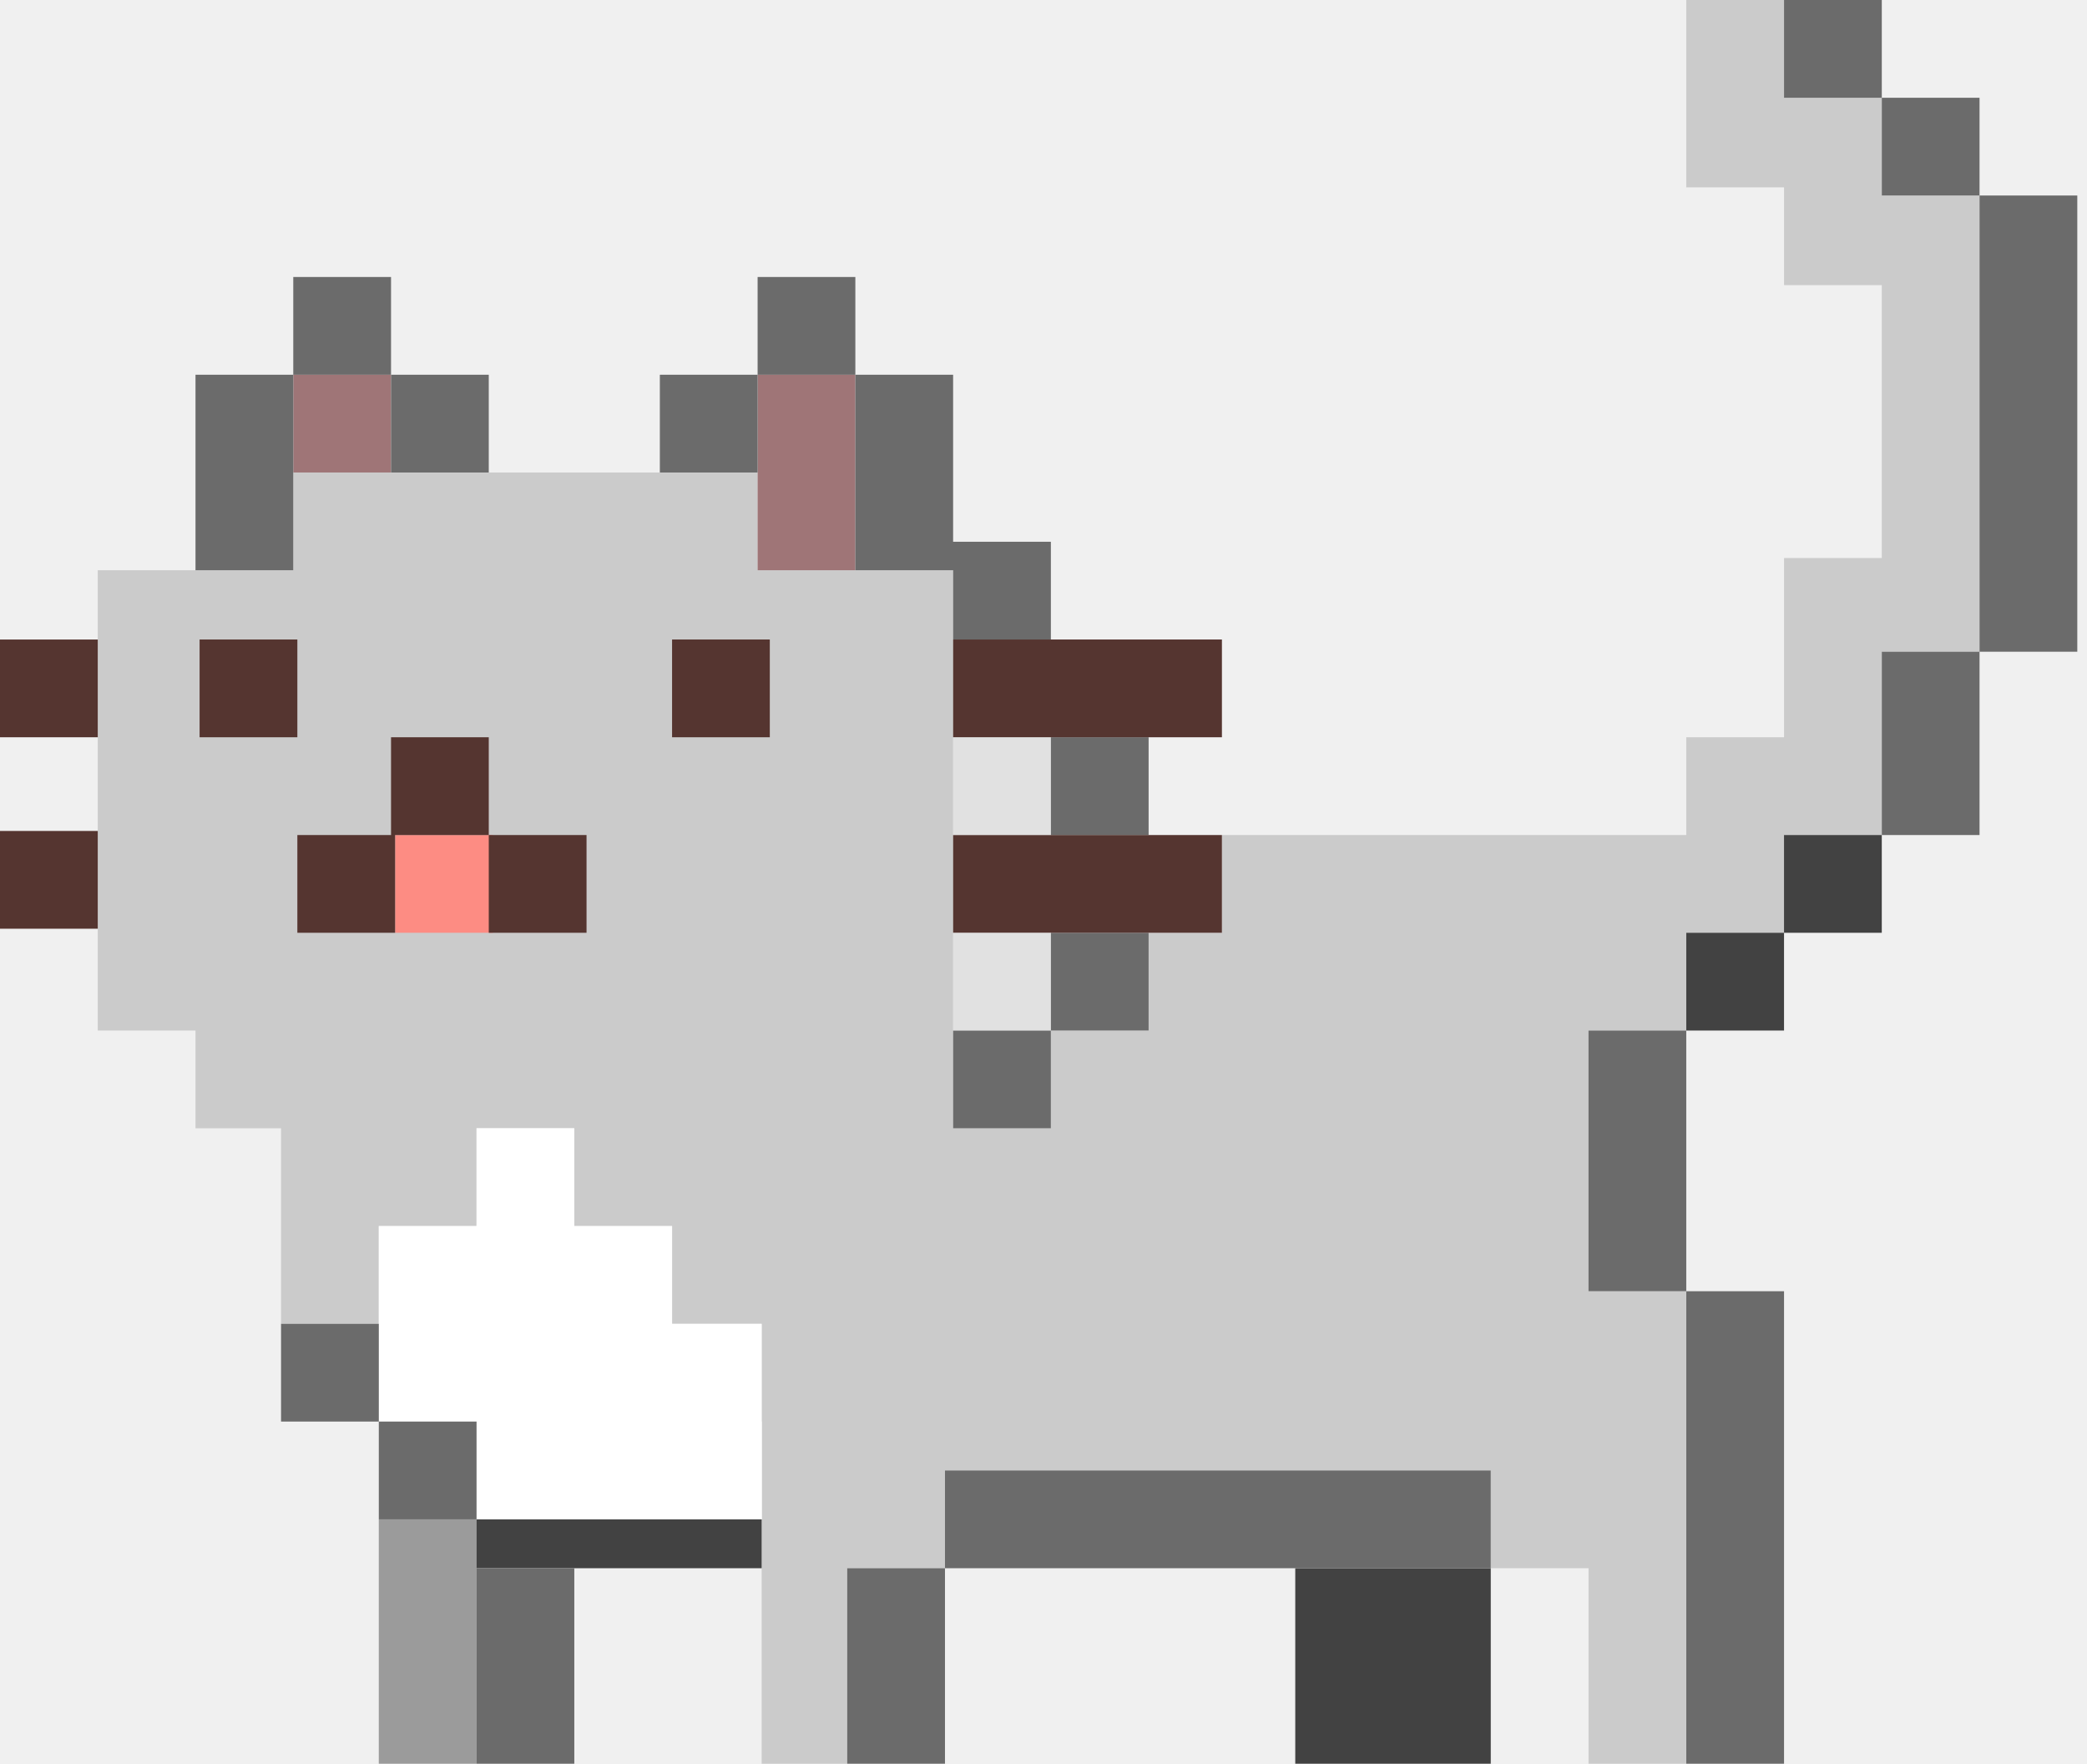
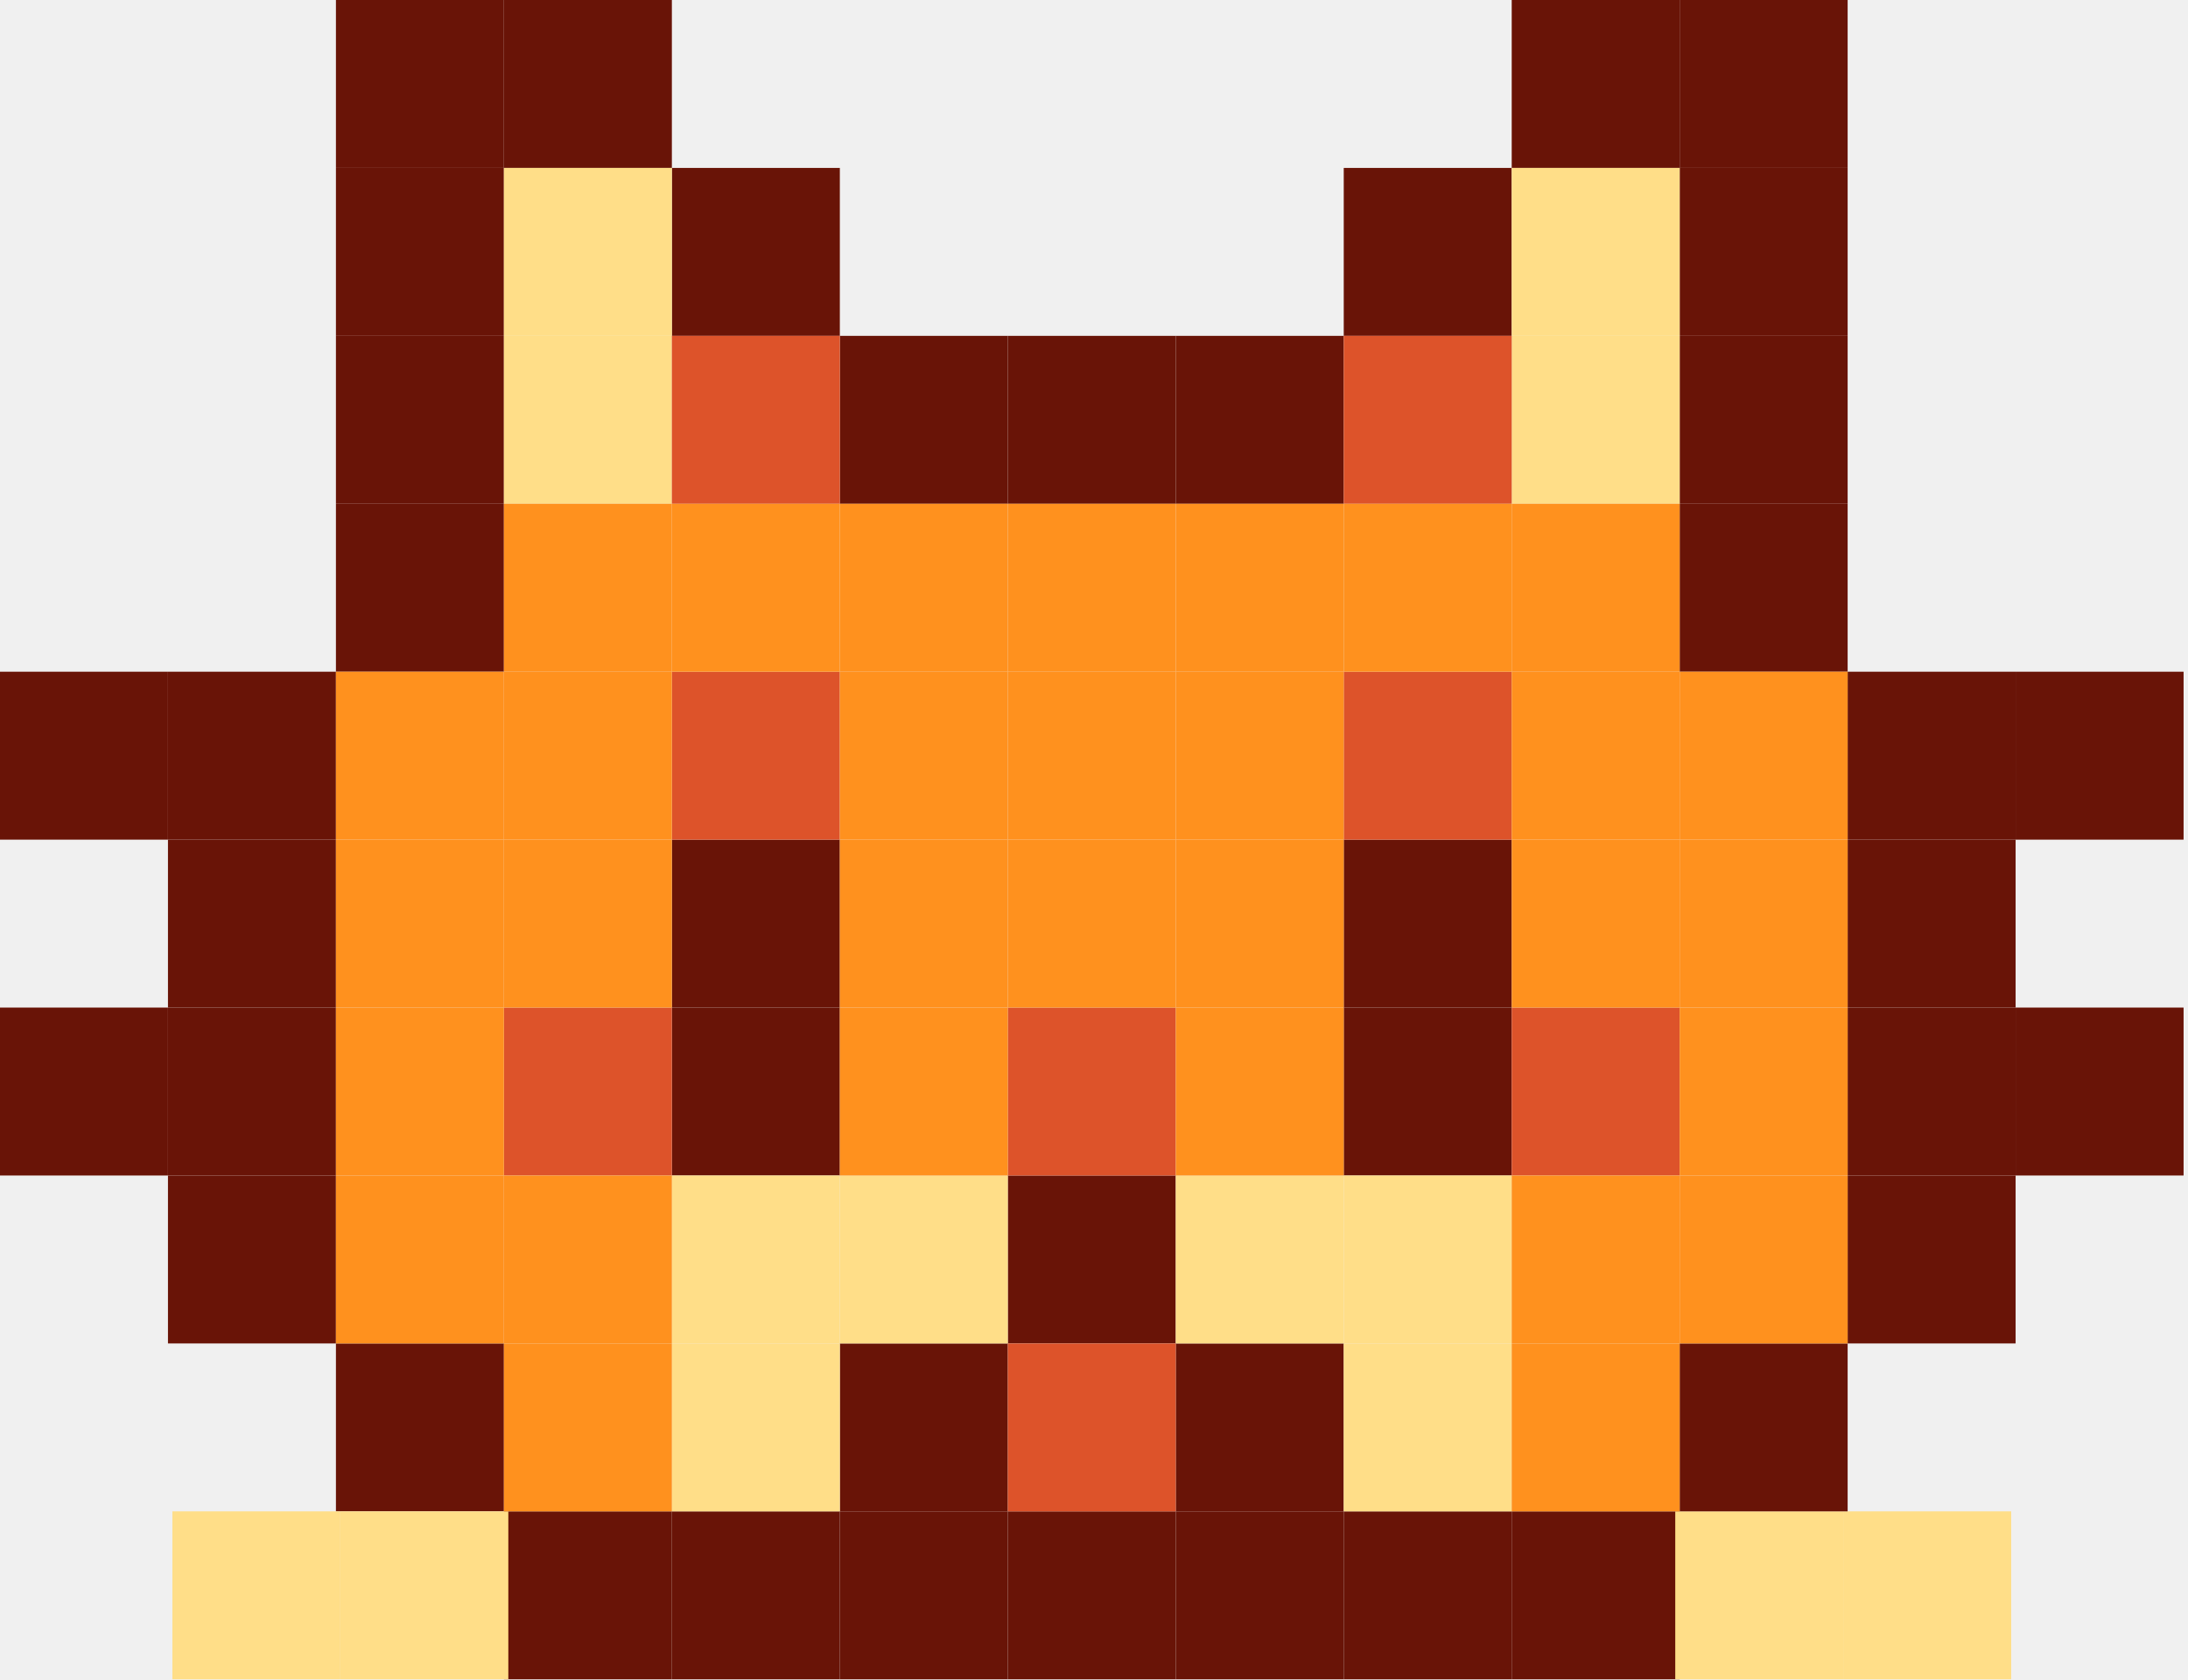
- <svg xmlns="http://www.w3.org/2000/svg" width="71" height="60" viewBox="0 0 71 60" fill="none">
-   <path fill-rule="evenodd" clip-rule="evenodd" d="M57.367 0H60.693V3.326H64.019L64.019 6.651H67.344V22.171H64.019L64.019 28.407H60.693V31.732H57.367V35.058H54.042V38.383V41.709V43.926H57.367V60H54.042V53.349H50.716V50.023H32.148V53.349L28.822 53.349V60H25.912V53.349V50.023V45.035L22.864 45.035V41.709H19.538V38.383H16.212V41.709H12.887V45.035H9.561V41.709V38.383H6.651V35.058H3.326V19.399L9.977 19.399V16.074H25.774V19.399L32.425 19.399L32.425 35.058V38.383H35.751V35.058H39.076V31.732H41.57V28.407H57.367V25.081H60.693V18.984H64.019V9.7H60.693V6.374H57.367V0Z" fill="#CBCBCB" />
-   <path fill-rule="evenodd" clip-rule="evenodd" d="M13.303 12.748H9.977V16.074H13.303V12.748ZM25.774 12.748H29.099V19.399H25.774V12.748Z" fill="#9F7577" />
-   <rect x="13.441" y="28.406" width="3.326" height="3.326" fill="#FD8C83" />
-   <rect width="3.326" height="8.314" transform="matrix(-1 0 0 1 16.2125 51.686)" fill="#9B9B9B" />
-   <rect width="3.326" height="3.326" transform="matrix(-1 0 0 1 60.6929 31.7319)" fill="#424242" />
-   <path fill-rule="evenodd" clip-rule="evenodd" d="M25.912 51.686H16.212V53.349H25.912V51.686ZM47.39 53.349H44.065V56.675V60H47.39H50.716V56.675V53.349H47.39Z" fill="#424242" />
-   <rect width="3.326" height="3.326" transform="matrix(-1 0 0 1 64.0185 28.4062)" fill="#424242" />
-   <rect width="9.561" height="3.326" transform="matrix(-1 0 0 1 25.9122 48.3604)" fill="white" />
-   <path fill-rule="evenodd" clip-rule="evenodd" d="M16.212 38.383H19.538V41.709H22.864V45.035H25.912V48.36V51.686H16.212V48.36H12.887V45.035V41.709H16.212V38.383Z" fill="white" />
-   <path fill-rule="evenodd" clip-rule="evenodd" d="M64.019 0H60.693V3.326H64.019V6.651H67.344V22.171L64.019 22.171V28.407H67.344V22.171H70.67V6.651H67.344V3.326H64.019V0ZM57.367 35.058H54.041V43.926H57.367V60H60.693V43.926L57.367 43.926V35.058ZM13.303 9.423H9.977V12.748H6.651V16.074V19.399H9.977V16.074V12.748H13.303V16.074H16.628V12.748H13.303V9.423ZM25.774 9.423H29.099V12.748H25.774V9.423ZM25.774 12.748V16.074H22.448V12.748H25.774ZM32.425 18.43L32.425 16.074V12.748H29.099V16.074V19.399H32.425L32.425 21.755H35.751V18.43H32.425ZM39.076 25.081H35.751V28.407H39.076V25.081ZM35.751 31.732H39.076V35.058H35.751V31.732ZM35.751 35.058V38.383H32.425V35.058H35.751ZM32.148 53.349H28.822V60H32.148V53.349ZM32.148 53.349L32.148 50.023H50.716V53.349L32.148 53.349ZM16.212 53.349H19.538V60H16.212V53.349ZM12.887 45.035H9.561V48.36H12.887L12.887 51.686H16.212V48.36H12.887V45.035Z" fill="#6B6B6B" />
-   <path fill-rule="evenodd" clip-rule="evenodd" d="M10.116 21.755H6.79V25.081H10.116V21.755ZM0 21.756H3.326V25.081H0V21.756ZM0 28.268H3.326V31.594H0V28.268ZM13.303 25.081H16.628V28.407H13.441V31.732H10.116V28.407H13.303V25.081ZM16.628 28.407H19.954V31.732H16.628V28.407ZM26.189 21.755H22.864V25.081H26.189V21.755ZM41.57 21.755H32.425V25.081H41.57V21.755ZM32.425 28.407H41.57V31.732H32.425V28.407Z" fill="#553530" />
-   <rect opacity="0.4" width="3.326" height="3.326" transform="matrix(-1 0 0 1 35.7506 25.0811)" fill="#CBCBCB" />
-   <rect opacity="0.4" width="3.326" height="3.326" transform="matrix(-1 0 0 1 35.7506 31.7319)" fill="#CBCBCB" />
+ <svg xmlns="http://www.w3.org/2000/svg" width="99" height="76" viewBox="0 0 99 76" fill="none">
+   <path d="M15.2 0H22.8V7.6H15.2V0Z" fill="#691407" />
+   <path d="M7.6 30.4H15.2V38H7.6V30.4Z" fill="#691407" />
+   <path d="M30.4 38H38V45.6H30.4V38Z" fill="#691407" />
+   <path d="M68.4 38H60.8V45.6H68.4V38Z" fill="#691407" />
+   <path d="M91.2 30.4H83.6V38H91.2V30.4Z" fill="#691407" />
+   <path d="M83.6 0H76V7.6H83.6V0Z" fill="#691407" />
+   <path d="M15.2 7.6H22.8V15.2H15.2V7.6Z" fill="#691407" />
+   <path d="M7.6 38H15.2V45.6H7.6V38Z" fill="#691407" />
+   <path d="M30.4 45.6H38V53.2H30.4V45.6Z" fill="#691407" />
+   <path d="M68.4 45.6H60.8V53.2H68.4V45.6Z" fill="#691407" />
+   <path d="M53.2 53.2H45.6V60.8H53.2V53.2Z" fill="#691407" />
+   <path d="M45.6 60.8H38V68.4H45.6V60.8Z" fill="#691407" />
+   <path d="M60.8 60.8H53.2V68.4H60.8V60.8Z" fill="#691407" />
+   <path d="M91.2 38H83.6V45.6H91.2V38Z" fill="#691407" />
+   <path d="M83.6 7.6H76V15.2H83.6V7.6Z" fill="#691407" />
+   <path d="M15.2 15.2H22.8V22.8H15.2V15.2Z" fill="#691407" />
+   <path d="M7.6 45.6H15.2V53.2H7.6V45.6Z" fill="#691407" />
+   <path d="M91.2 45.6H83.6V53.2H91.2V45.6Z" fill="#691407" />
+   <path d="M83.6 15.2H76V22.8H83.6V15.2Z" fill="#691407" />
+   <path d="M15.2 22.8H22.8V30.4H15.2V22.8Z" fill="#691407" />
+   <path d="M7.6 53.2H15.2V60.8H7.6V53.2Z" fill="#691407" />
+   <path d="M91.2 53.2H83.6V60.8H91.2V53.2Z" fill="#691407" />
+   <path d="M83.6 22.8H76V30.4H83.6V22.8Z" fill="#691407" />
+   <path d="M22.8 0H30.4V7.6H22.8V0Z" fill="#691407" />
+   <path d="M0 30.4H7.6V38H0V30.4Z" fill="#691407" />
+   <path d="M98.8 30.4H91.2V38H98.8V30.4Z" fill="#691407" />
+   <path d="M0 45.6H7.6V53.2H0V45.6Z" fill="#691407" />
+   <path d="M98.8 45.6H91.2V53.2H98.8V45.6Z" fill="#691407" />
+   <path d="M15.2 60.8H22.8V68.4H15.2V60.8Z" fill="#691407" />
+   <path d="M22.8 68.4H30.4V76H22.8V68.4Z" fill="#691407" />
+   <path d="M30.4 68.4H38V76H30.4V68.4Z" fill="#691407" />
+   <path d="M7.8 68.4H15.4V76H7.8V68.4Z" fill="#FFDE88" />
+   <path d="M15.4 68.4H23V76H15.4V68.4Z" fill="#FFDE88" />
+   <path d="M38 68.4H45.6V76H38V68.4Z" fill="#691407" />
+   <path d="M45.6 68.4H53.2V76H45.6V68.4Z" fill="#691407" />
+   <path d="M53.2 68.4H60.8V76H53.2V68.4Z" fill="#691407" />
+   <path d="M60.8 68.4H68.4V76H60.8V68.4Z" fill="#691407" />
+   <path d="M68.4 68.4H76V76H68.4V68.4Z" fill="#691407" />
+   <path d="M75.8 68.4H83.4V76H75.8V68.4Z" fill="#FFDE88" />
+   <path d="M83.4 68.4H91V76H83.4V68.4Z" fill="#FFDE88" />
+   <path d="M83.6 60.8H76V68.4H83.6V60.8Z" fill="#691407" />
+   <path d="M76 0H68.4V7.6H76V0Z" fill="#691407" />
+   <path d="M30.4 7.6H38V15.2H30.4V7.6Z" fill="#691407" />
+   <path d="M68.4 7.6H60.8V15.2H68.4V7.6Z" fill="#691407" />
+   <path d="M38 15.2H45.6V22.8H38V15.2Z" fill="#691407" />
+   <path d="M45.6 15.2H53.2V22.8H45.6V15.2Z" fill="#691407" />
+   <path d="M53.2 15.2H60.8V22.8H53.2V15.2Z" fill="#691407" />
+   <path d="M22.8 7.6H30.4V15.2H22.8V7.6Z" fill="#FFDE88" />
+   <path d="M76 7.6H68.4V15.2H76V7.6Z" fill="#FFDE88" />
+   <path d="M22.8 15.2H30.4V22.8H22.8V15.2Z" fill="#FFDE88" />
+   <path d="M30.4 53.2H38V60.8H30.4V53.2Z" fill="#FFDE88" />
+   <path d="M68.4 53.2H60.8V60.8H68.4V53.2Z" fill="#FFDE88" />
+   <path d="M30.4 60.8H38V68.4H30.4V60.8Z" fill="#FFDE88" />
+   <path d="M68.4 60.8H60.8V68.4H68.4V60.8Z" fill="#FFDE88" />
+   <path d="M38 53.2H45.6V60.8H38V53.2Z" fill="#FFDE88" />
+   <path d="M60.8 53.2H53.2V60.8H60.8V53.2Z" fill="#FFDE88" />
+   <path d="M76 15.2H68.4V22.8H76V15.2Z" fill="#FFDE88" />
+   <path d="M30.4 15.2H38V22.8H30.4V15.2Z" fill="#DD532A" />
+   <path d="M30.4 30.4H38V38H30.4V30.4Z" fill="#DD532A" />
+   <path d="M68.4 30.4H60.8V38H68.4V30.4Z" fill="#DD532A" />
+   <path d="M53.2 45.6H45.6V53.2H53.2V45.6Z" fill="#DD532A" />
+   <path d="M53.2 60.8H45.6V68.4H53.2V60.8Z" fill="#DD532A" />
+   <path d="M22.8 45.6H30.4V53.2H22.8V45.6Z" fill="#DD532A" />
+   <path d="M76 45.6H68.4V53.2H76V45.6Z" fill="#DD532A" />
+   <path d="M68.4 15.2H60.8V22.8H68.4V15.2Z" fill="#DD532A" />
+   <path d="M15.2 30.4H22.8V38H15.2V30.4Z" fill="#FF911E" />
+   <path d="M83.6 30.4H76V38H83.6V30.4Z" fill="#FF911E" />
+   <path d="M30.4 22.8H22.8V30.4H30.4V22.8Z" fill="#FF911E" />
+   <path d="M30.4 30.4H22.8V38H30.4V30.4Z" fill="#FF911E" />
+   <path d="M30.4 38H22.8V45.6H30.4V38Z" fill="#FF911E" />
+   <path d="M38 22.8H30.4V30.4H38V22.8Z" fill="#FF911E" />
+   <path d="M45.6 22.8H38V30.4H45.6V22.8Z" fill="#FF911E" />
+   <path d="M45.6 30.4H38V38H45.6V30.4Z" fill="#FF911E" />
+   <path d="M45.6 38H38V45.6H45.6V38Z" fill="#FF911E" />
+   <path d="M45.6 45.6H38V53.2H45.6V45.6Z" fill="#FF911E" />
+   <path d="M53.2 22.8H45.6V30.4H53.2V22.8Z" fill="#FF911E" />
+   <path d="M53.2 30.4H45.6V38H53.2V30.4Z" fill="#FF911E" />
+   <path d="M53.2 38H45.6V45.6H53.2V38Z" fill="#FF911E" />
+   <path d="M60.8 22.8H53.2V30.4H60.8V22.8Z" fill="#FF911E" />
+   <path d="M60.8 30.4H53.2V38H60.8V30.4Z" fill="#FF911E" />
+   <path d="M60.8 38H53.2V45.6H60.8V38Z" fill="#FF911E" />
+   <path d="M60.8 45.6H53.2V53.2H60.8V45.6Z" fill="#FF911E" />
+   <path d="M68.4 22.8H60.8V30.4H68.4V22.8Z" fill="#FF911E" />
+   <path d="M76 22.8H68.4V30.4H76V22.8Z" fill="#FF911E" />
+   <path d="M76 30.4H68.4V38H76V30.4Z" fill="#FF911E" />
+   <path d="M76 38H68.4V45.6H76V38Z" fill="#FF911E" />
+   <path d="M15.2 38H22.8V45.6H15.2V38Z" fill="#FF911E" />
+   <path d="M83.6 38H76V45.6H83.6V38Z" fill="#FF911E" />
+   <path d="M15.2 45.6H22.8V53.2H15.2V45.6Z" fill="#FF911E" />
+   <path d="M83.6 45.6H76V53.2H83.6V45.6Z" fill="#FF911E" />
+   <path d="M15.2 53.2H22.8V60.8H15.2V53.2Z" fill="#FF911E" />
+   <path d="M22.8 53.2H30.4V60.8H22.8V53.2Z" fill="#FF911E" />
+   <path d="M68.4 53.2H76V60.8H68.4V53.2Z" fill="#FF911E" />
+   <path d="M22.8 60.8H30.4V68.4H22.8V60.8Z" fill="#FF911E" />
+   <path d="M68.4 60.8H76V68.4H68.4V60.8Z" fill="#FF911E" />
+   <path d="M83.6 53.2H76V60.8H83.6V53.2Z" fill="#FF911E" />
</svg>
